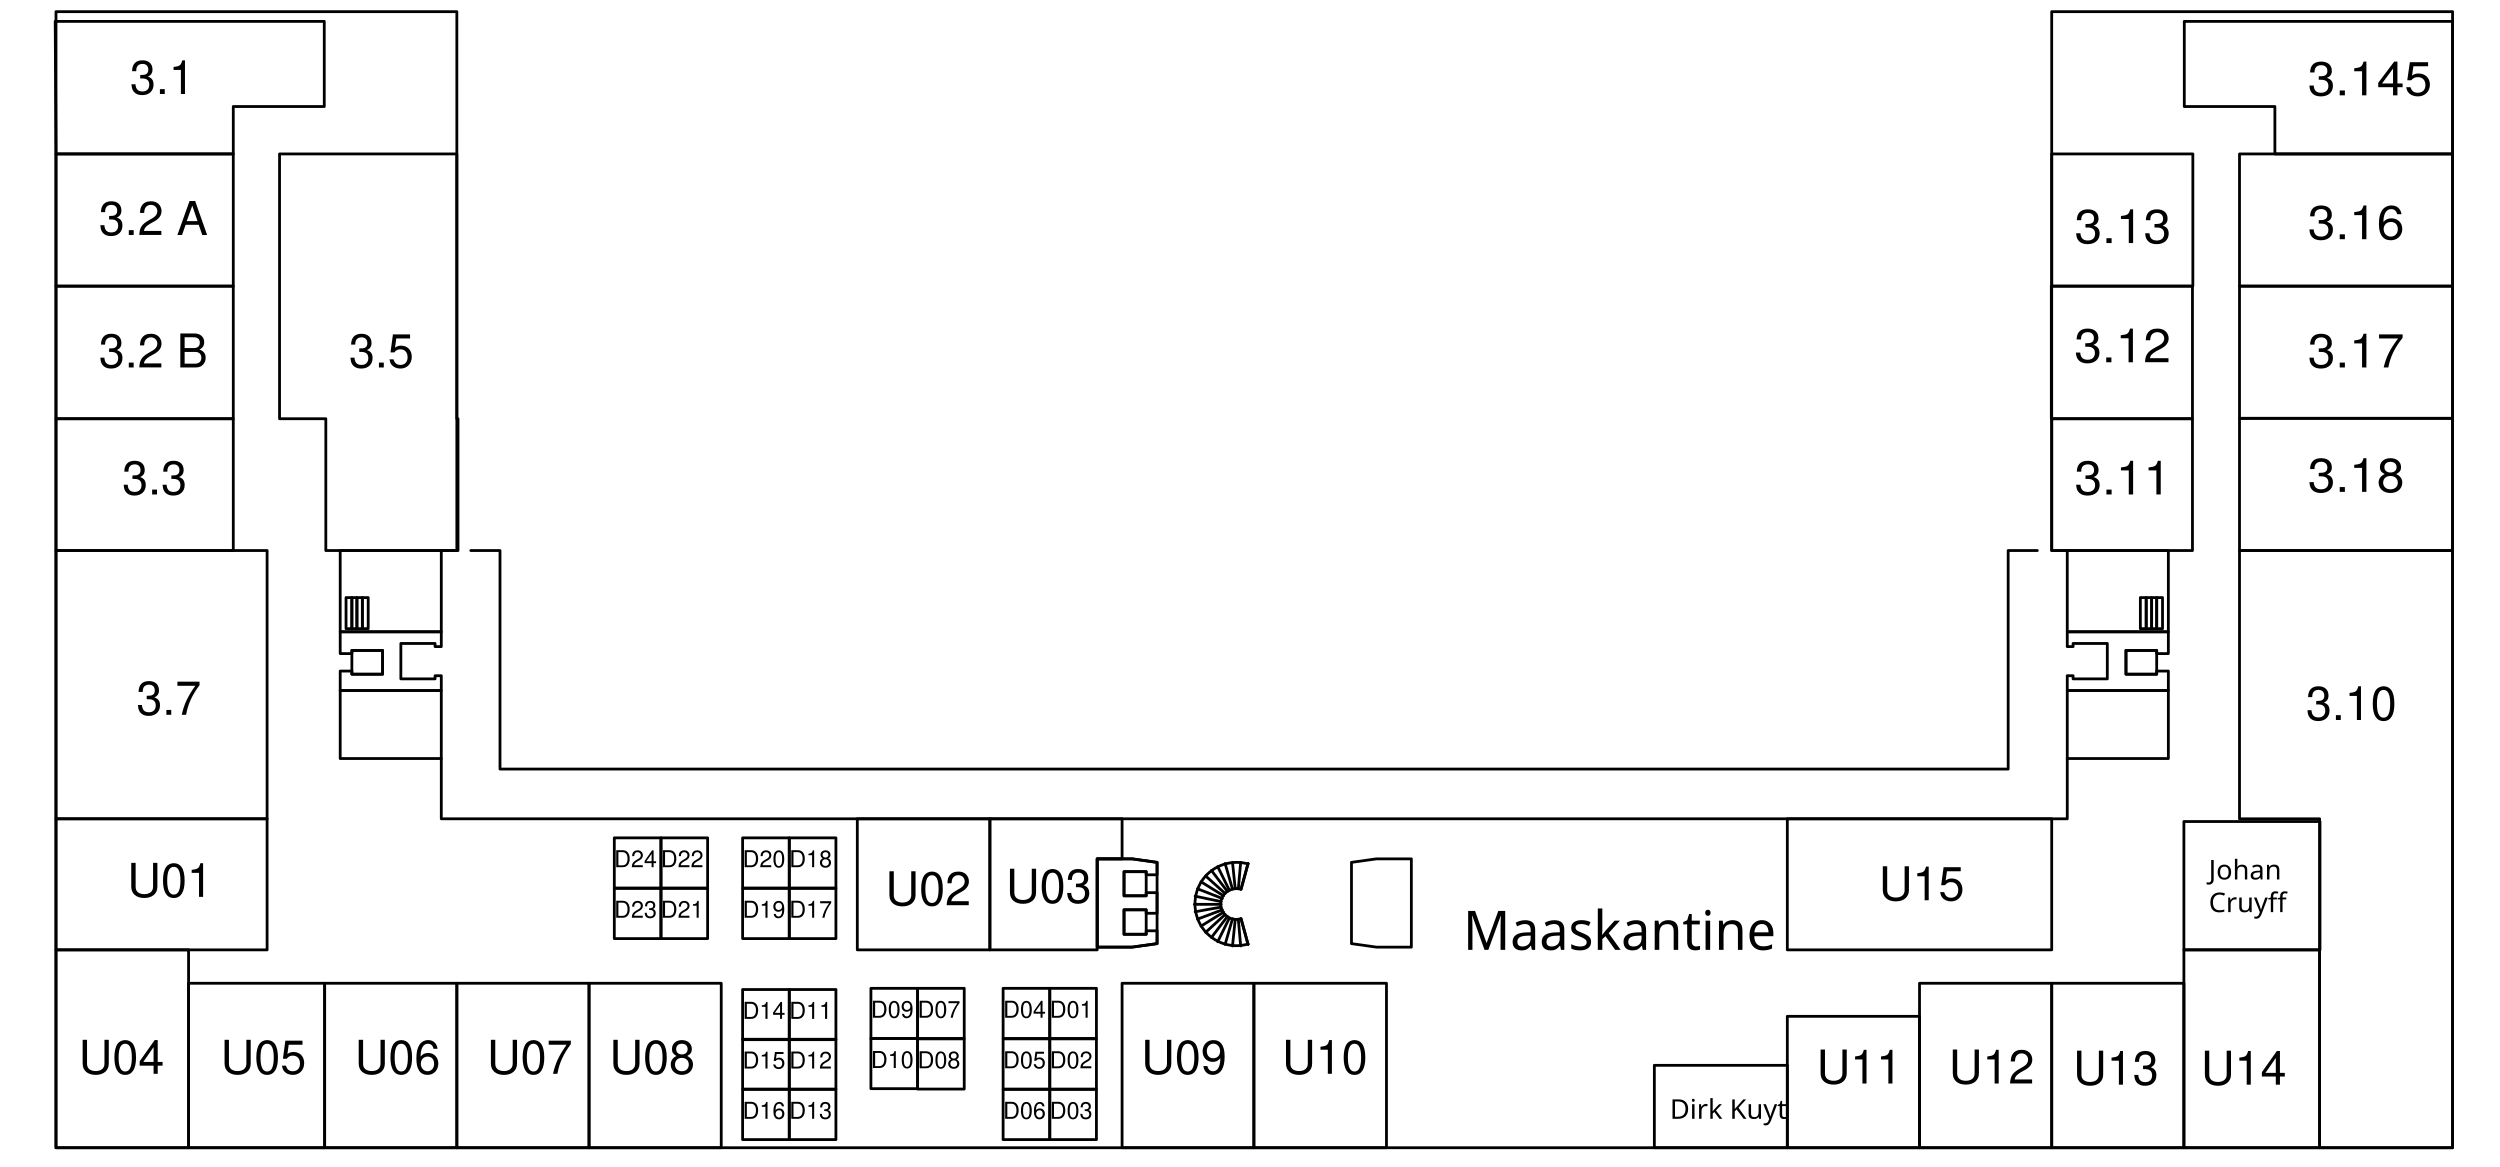
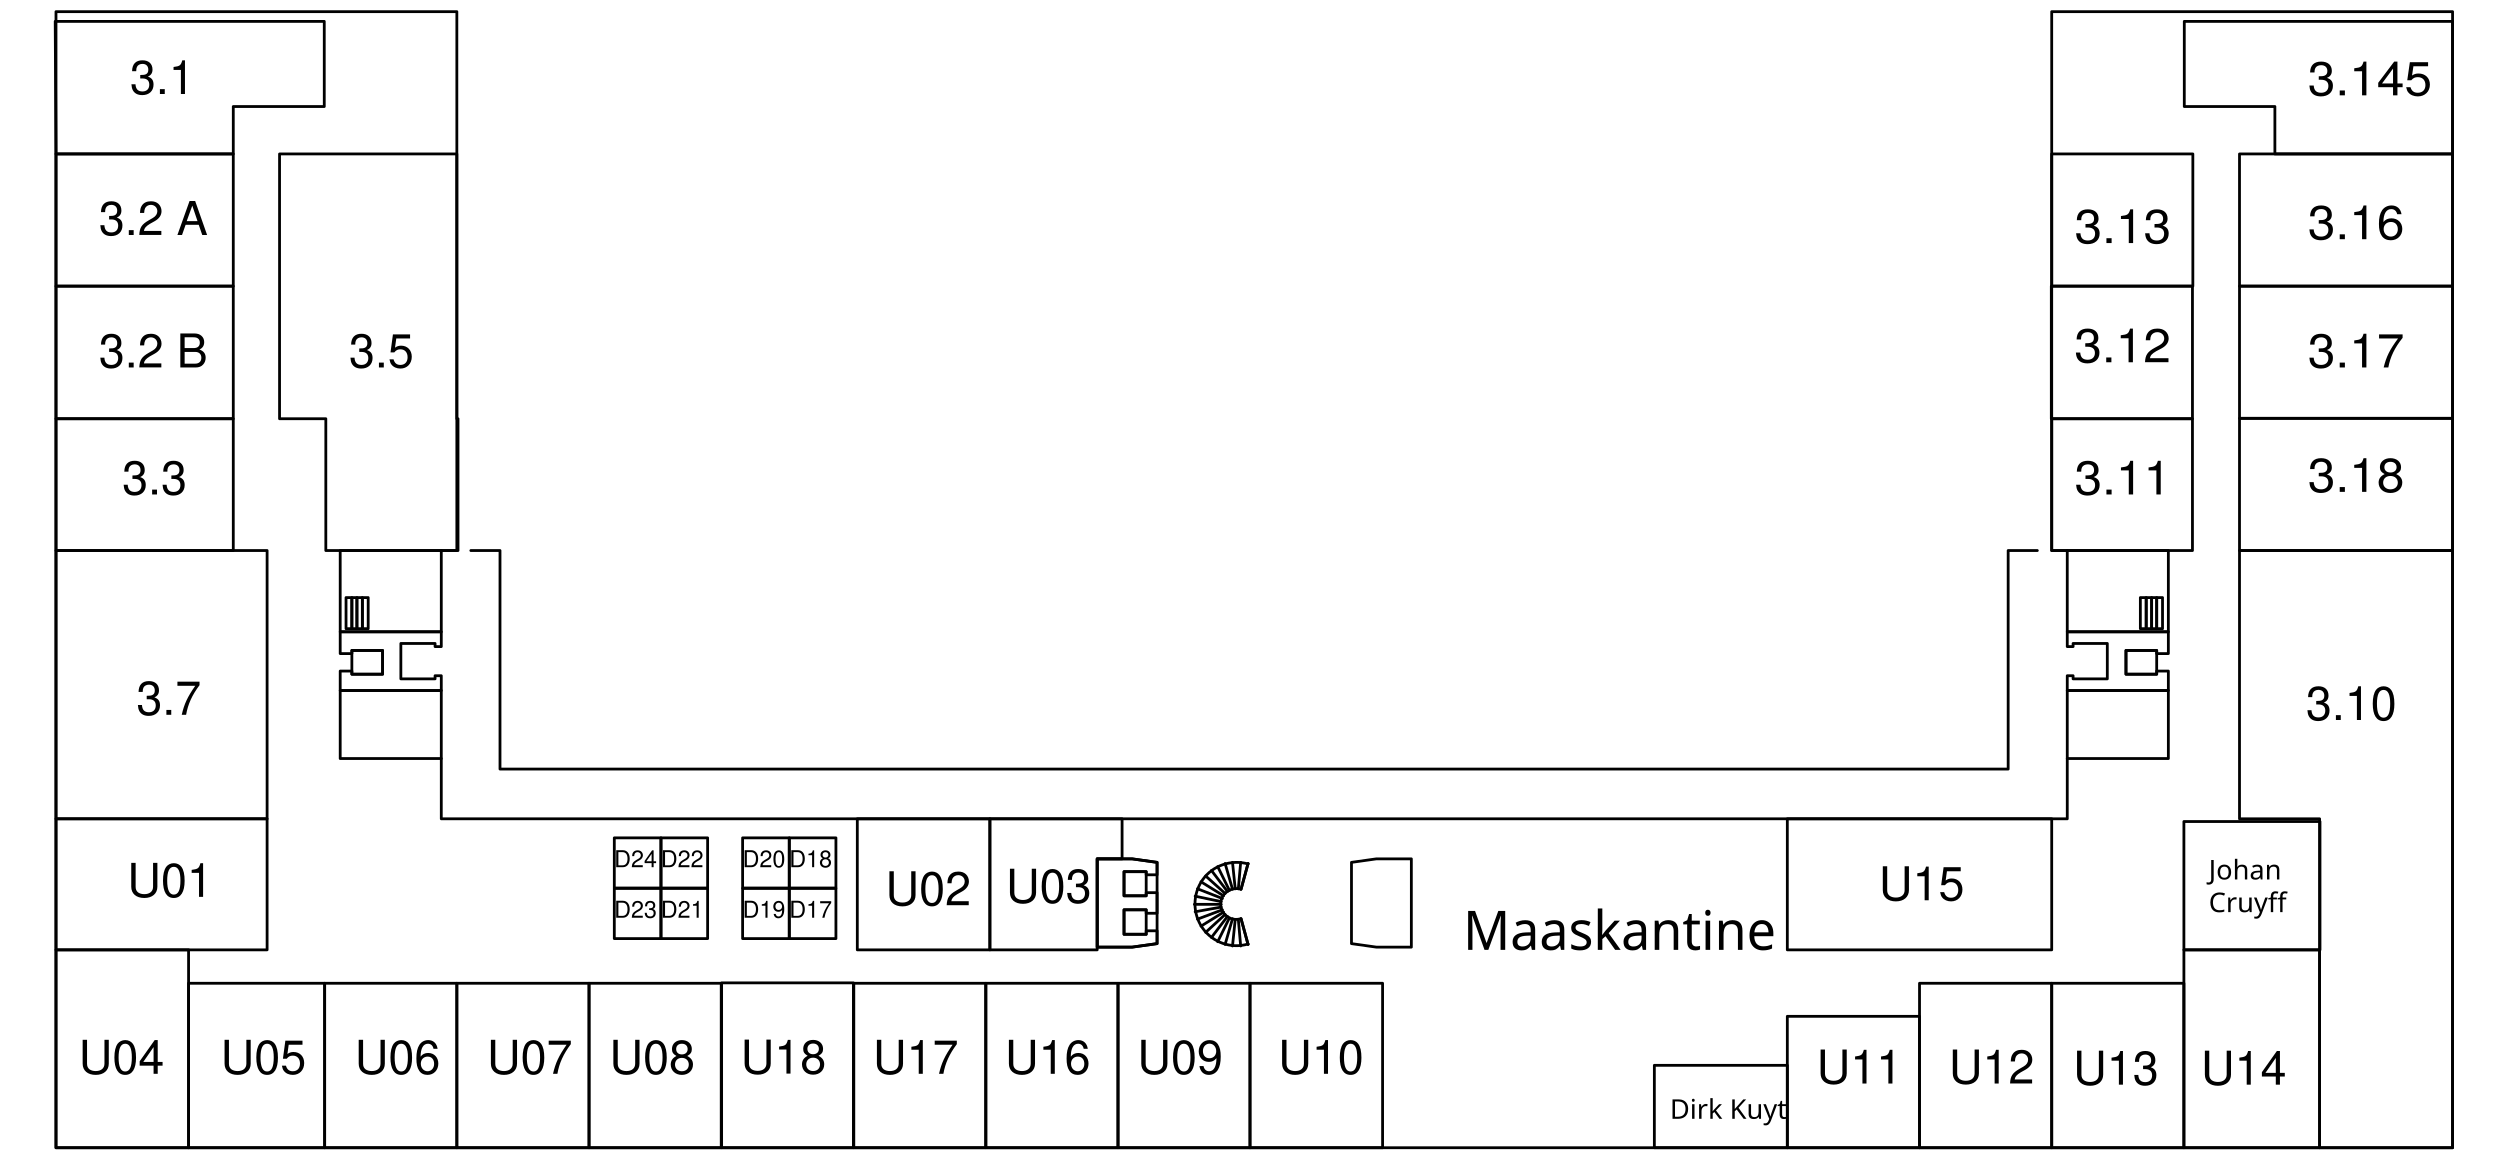
<svg xmlns="http://www.w3.org/2000/svg" version="1.1" id="Layer_1" x="0px" y="0px" viewBox="0 0 643 300" style="enable-background:new 0 0 643 300;" xml:space="preserve">
  <style type="text/css">
	.st0{fill:none;stroke:#000000;stroke-width:0.72;stroke-linecap:round;stroke-linejoin:round;stroke-miterlimit:10;}
	.st1{font-family:'Helvetica';}
	.st2{font-size:12px;}
	.st3{font-size:6px;}
	.st4{font-family:'ArialMT';}
	.st5{font-size:7px;}
	.st6{fill:none;}
	.st7{font-size:14px;}
</style>
  <g id="outline">
    <polyline class="st0" points="556.2,153.7 554.7,153.7 554.7,161.7 556.2,161.7 556.2,153.7  " />
    <polyline class="st0" points="554.7,153.7 553.4,153.7 553.4,161.7 554.7,161.7 554.7,153.7  " />
    <polyline class="st0" points="553.4,153.7 552,153.7 552,161.7 553.4,161.7 553.4,153.7  " />
    <polyline class="st0" points="552,153.7 550.5,153.7 550.5,161.7 552,161.7 552,153.7  " />
    <polyline class="st0" points="289.1,224.2 294.8,224.2 294.8,230.4 289.1,230.4 289.1,224.2  " />
    <polyline class="st0" points="546.8,167.3 554.7,167.3 554.7,173.4 546.8,173.4 546.8,167.3  " />
    <line class="st0" x1="319.2" y1="228.7" x2="321" y2="222.1" />
    <line class="st0" x1="319.2" y1="236.3" x2="321" y2="242.9" />
    <line class="st0" x1="319.2" y1="228.7" x2="321" y2="222.1" />
    <line class="st0" x1="318.5" y1="228.6" x2="319.1" y2="221.8" />
    <line class="st0" x1="317.7" y1="228.6" x2="317" y2="221.8" />
    <line class="st0" x1="317" y1="228.7" x2="315.1" y2="222.1" />
    <line class="st0" x1="316.2" y1="229" x2="313.2" y2="222.9" />
    <line class="st0" x1="315.7" y1="229.3" x2="311.6" y2="223.9" />
    <line class="st0" x1="315.1" y1="229.8" x2="310.1" y2="225.3" />
    <line class="st0" x1="314.7" y1="230.4" x2="308.9" y2="226.8" />
    <line class="st0" x1="314.4" y1="231.1" x2="308" y2="228.6" />
    <line class="st0" x1="314.1" y1="231.9" x2="307.4" y2="230.5" />
    <line class="st0" x1="314.1" y1="232.6" x2="307.2" y2="232.6" />
    <line class="st0" x1="314.1" y1="233.3" x2="307.4" y2="234.5" />
    <line class="st0" x1="314.4" y1="234" x2="308" y2="236.4" />
    <line class="st0" x1="314.7" y1="234.6" x2="308.9" y2="238.2" />
    <line class="st0" x1="315.1" y1="235.2" x2="310.1" y2="239.8" />
    <line class="st0" x1="315.7" y1="235.7" x2="311.6" y2="241.1" />
    <line class="st0" x1="316.2" y1="236.1" x2="313.2" y2="242.2" />
    <line class="st0" x1="317" y1="236.3" x2="315.1" y2="242.9" />
    <line class="st0" x1="317.7" y1="236.5" x2="317" y2="243.3" />
    <line class="st0" x1="318.5" y1="236.5" x2="319.1" y2="243.3" />
    <line class="st0" x1="319.2" y1="236.3" x2="321" y2="242.9" />
    <path class="st0" d="M319.1,228.7c-1.6-0.5-3.4,0.2-4.4,1.5c-1,1.4-1,3.3,0,4.6c1,1.4,2.7,2,4.4,1.5" />
    <path class="st0" d="M321,222.2c-4.4-1.2-9.1,0.4-11.7,4.1c-2.6,3.7-2.6,8.7,0,12.4s7.3,5.4,11.7,4.1" />
    <polyline class="st0" points="347.6,242.7 354,243.6 363,243.6 363,220.9 354,220.9 347.6,221.8 347.6,242.7  " />
    <polyline class="st0" points="554.7,167.3 554.7,168.1 557.7,168.1 557.7,162.5 531.7,162.5 531.7,166.3 533.2,166.3 533.2,165.5    542,165.5 542,174.6 533.2,174.6 533.2,173.8 531.7,173.8 531.7,177.6 557.7,177.6 557.7,172.6 554.7,172.6 554.7,173.4    546.8,173.4 546.8,167.3 554.7,167.3  " />
    <polyline class="st0" points="289.1,240.3 294.8,240.3 294.8,234 289.1,234 289.1,240.3  " />
    <polyline class="st0" points="297.6,225 297.6,221.8 291.2,220.9 282.2,220.9 282.2,243.6 291.2,243.6 297.6,242.7 297.6,239.4    294.8,239.4 294.8,240.3 289.1,240.3 289.1,234 294.8,234 294.8,234.9 297.6,234.9 297.6,229.6 294.8,229.6 294.8,230.4    289.1,230.4 289.1,224.2 294.8,224.2 294.8,225 297.6,225  " />
    <polyline class="st0" points="531.7,195.1 557.7,195.1 557.7,177.6 531.7,177.6 531.7,195.1  " />
    <polyline class="st0" points="531.7,162.5 557.7,162.5 557.7,141.6 531.7,141.6 531.7,162.5  " />
    <polyline class="st0" points="89,153.7 90.5,153.7 90.5,161.7 89,161.7 89,153.7  " />
    <polyline class="st0" points="90.5,153.7 91.8,153.7 91.8,161.7 90.5,161.7 90.5,153.7  " />
    <polyline class="st0" points="91.8,153.7 93.2,153.7 93.2,161.7 91.8,161.7 91.8,153.7  " />
    <polyline class="st0" points="93.2,153.7 94.7,153.7 94.7,161.7 93.2,161.7 93.2,153.7  " />
    <polyline class="st0" points="98.4,167.3 90.5,167.3 90.5,173.4 98.4,173.4 98.4,167.3  " />
    <polyline class="st0" points="297.6,242.7 291.2,243.6 282.2,243.6 282.2,220.9 291.2,220.9 297.6,221.8 297.6,242.7  " />
    <polyline class="st0" points="113.5,195.1 113.5,210.6 531.7,210.6 531.7,195.1  " />
    <polyline class="st0" points="90.5,167.3 90.5,168.1 87.5,168.1 87.5,162.5 113.5,162.5 113.5,166.3 111.9,166.3 111.9,165.5    103.1,165.5 103.1,174.6 111.9,174.6 111.9,173.8 113.5,173.8 113.5,177.6 87.5,177.6 87.5,172.6 90.5,172.6 90.5,173.4    98.4,173.4 98.4,167.3 90.5,167.3  " />
    <polyline class="st0" points="113.5,195.1 87.5,195.1 87.5,177.6 113.5,177.6 113.5,195.1  " />
    <polyline class="st0" points="113.5,162.5 87.5,162.5 87.5,141.6 113.5,141.6 113.5,162.5  " />
    <polyline class="st0" points="524,141.6 516.5,141.6 516.5,197.8 128.6,197.8 128.6,141.6 121.1,141.6  " />
    <polyline class="st0" points="531.7,141.6 527.7,141.6 527.7,3 630.8,3 630.8,295.2 14.4,295.2 14.4,3 117.5,3 117.5,141.6    113.5,141.6  " />
  </g>
  <g id="F33145">
    <polyline class="st0" points="561.8,5.5 561.8,27.4 585.1,27.4 585.1,39.6 630.8,39.6 630.8,5.5 561.8,5.5  " />
-     <text id="_x33_.16_1_" transform="matrix(1.0645 0 0 1 593.5586 24.5148)" class="st1 st2">3.145</text>
+     <text id="_x33_.16_1_" transform="matrix(1.0645 0 0 1 593.5586 24.5146)" class="st1 st2">3.145</text>
  </g>
  <g id="F3316">
    <polyline class="st0" points="576,39.6 630.8,39.6 630.8,73.6 576,73.6 576,39.6  " />
-     <text id="_x33_.16" transform="matrix(1.0645 0 0 1 593.5586 61.5148)" class="st1 st2">3.16</text>
+     <text id="_x33_.16" transform="matrix(1.0645 0 0 1 593.5586 61.5146)" class="st1 st2">3.16</text>
  </g>
  <g id="F3317">
    <polyline class="st0" points="576,73.6 630.8,73.6 630.8,107.6 576,107.6 576,73.6  " />
-     <text id="_x33_.17" transform="matrix(1.0645 0 0 1 593.5586 94.5148)" class="st1 st2">3.17</text>
+     <text id="_x33_.17" transform="matrix(1.0645 0 0 1 593.5586 94.5146)" class="st1 st2">3.17</text>
  </g>
  <g id="F3318">
    <polyline class="st0" points="576,107.6 630.8,107.6 630.8,141.6 576,141.6 576,107.6  " />
-     <text id="_x33_.18" transform="matrix(1.0645 0 0 1 593.5586 126.5153)" class="st1 st2">3.18</text>
+     <text id="_x33_.18" transform="matrix(1.0645 0 0 1 593.5586 126.5151)" class="st1 st2">3.18</text>
  </g>
  <g id="F3313">
    <polyline class="st0" points="527.7,39.6 564,39.6 564,73.6 527.7,73.6 527.7,39.6  " />
-     <text id="_x33_.13" transform="matrix(1.0645 0 0 1 533.5586 62.5153)" class="st1 st2">3.13</text>
+     <text id="_x33_.13" transform="matrix(1.0645 0 0 1 533.5586 62.5151)" class="st1 st2">3.13</text>
  </g>
  <g id="F3312">
    <polyline class="st0" points="563.9,73.6 527.6,73.6 527.6,107.7 563.9,107.7 563.9,73.6  " />
-     <text id="_x33_.12" transform="matrix(1.0645 0 0 1 533.5049 93.1818)" class="st1 st2">3.12</text>
+     <text id="_x33_.12" transform="matrix(1.0645 0 0 1 533.5049 93.1816)" class="st1 st2">3.12</text>
  </g>
  <g id="F3311">
    <polyline class="st0" points="563.9,107.7 527.7,107.7 527.7,141.6 563.9,141.6 563.9,107.7  " />
-     <text id="_x33_.11" transform="matrix(1.0645 0 0 1 533.5586 127.1818)" class="st1 st2">3.11</text>
+     <text id="_x33_.11" transform="matrix(1.0645 0 0 1 533.5586 127.1816)" class="st1 st2">3.11</text>
  </g>
  <g id="F331">
    <polyline class="st0" points="83.4,5.5 83.4,27.4 60,27.4 60,39.6 14.4,39.6 14.2,5.5 83.4,5.5  " />
    <text transform="matrix(1 0 0 1 33.4102 24.1815)" class="st1 st2">3.1</text>
  </g>
  <g id="F332B">
    <polyline class="st0" points="60,73.6 14.4,73.6 14.4,107.7 60,107.7 60,73.6  " />
    <text transform="matrix(1 0 0 1 25.4103 94.5145)" class="st1 st2">3.2 B</text>
  </g>
  <g id="F333">
    <polyline class="st0" points="60,107.7 14.4,107.7 14.4,141.6 60,141.6 60,107.7  " />
    <text transform="matrix(1 0 0 1 31.4102 127.1815)" class="st1 st2">3.3</text>
  </g>
  <g id="F335">
    <text transform="matrix(1 0 0 1 89.7437 94.515)" class="st1 st2">3.5</text>
    <polygon class="st0" points="117.5,107.7 117.5,39.6 71.9,39.6 71.9,107.7 83.8,107.7 83.8,141.6 117.8,141.6 117.8,107.7  " />
  </g>
  <g id="F337">
    <polyline class="st0" points="68.7,210.6 14.4,210.6 14.4,141.6 68.7,141.6 68.7,210.6  " />
    <text transform="matrix(1 0 0 1 35.0772 183.8485)" class="st1 st2">3.7</text>
  </g>
  <g id="F3310">
    <polyline class="st0" points="576,141.6 576,210.6 596.6,210.6 596.6,295.2 630.8,295.2 630.8,141.6 576,141.6  " />
    <text transform="matrix(1 0 0 1 593.0767 185.1815)" class="st1 st2">3.10</text>
  </g>
  <g id="F3U04">
    <polyline class="st0" points="14.4,244.3 48.5,244.3 48.5,295.2 14.4,295.2 14.4,244.3  " />
    <text transform="matrix(1 0 0 1 20.2437 276.1815)" class="st1 st2">U04</text>
  </g>
  <g id="F3U05">
    <polyline class="st0" points="48.5,252.9 83.5,252.9 83.5,295.2 48.5,295.2 48.5,252.9  " />
    <text transform="matrix(1 0 0 1 56.7437 276.1815)" class="st1 st2">U05</text>
  </g>
  <g id="F3U01">
    <polyline class="st0" points="68.7,210.6 14.4,210.6 14.4,244.3 68.7,244.3 68.7,210.6  " />
    <text transform="matrix(1 0 0 1 32.7437 230.6815)" class="st1 st2">U01</text>
  </g>
  <g id="F3U06">
    <polyline class="st0" points="83.5,252.9 117.5,252.9 117.5,295.2 83.5,295.2 83.5,252.9  " />
    <text transform="matrix(1 0 0 1 91.2437 276.1815)" class="st1 st2">U06</text>
  </g>
  <g id="F3U07">
    <polyline class="st0" points="117.5,252.9 151.5,252.9 151.5,295.2 117.5,295.2 117.5,252.9  " />
    <text transform="matrix(1 0 0 1 125.2437 276.1815)" class="st1 st2">U07</text>
  </g>
  <g id="F3U08">
    <polyline class="st0" points="151.5,252.9 185.5,252.9 185.5,295.2 151.5,295.2 151.5,252.9  " />
    <text transform="matrix(1 0 0 1 156.7437 276.1815)" class="st1 st2">U08</text>
  </g>
  <g id="F3U09">
-     <polyline class="st0" points="288.6,252.9 322.5,252.9 322.5,295.2 288.6,295.2 288.6,252.9  " />
-     <text transform="matrix(1 0 0 1 293.5239 276.1815)" class="st1 st2">U09</text>
-   </g>
-   <g id="F3D09">
-     <polyline class="st0" points="224,254.2 236,254.2 236,267.1 224,267.1 224,254.2  " />
-     <text transform="matrix(1 0 0 1 223.9941 261.7581)" class="st1 st3">D09</text>
-   </g>
-   <g id="F3D01">
-     <polyline class="st0" points="270,254.2 282,254.2 282,267.1 270,267.1 270,254.2  " />
-     <text transform="matrix(1 0 0 1 269.9941 261.7581)" class="st1 st3">D01</text>
-   </g>
-   <g id="F3D04">
-     <polyline class="st0" points="258,254.2 270,254.2 270,267.1 258,267.1 258,254.2  " />
-     <text transform="matrix(1 0 0 1 257.9941 261.7581)" class="st1 st3">D04</text>
-   </g>
-   <g id="F3D02">
-     <polyline class="st0" points="270,267.2 282,267.2 282,280.1 270,280.1 270,267.2  " />
-     <text transform="matrix(1 0 0 1 269.9941 274.7581)" class="st1 st3">D02</text>
-   </g>
-   <g id="F3D05">
-     <polyline class="st0" points="258,267.2 270,267.2 270,280.1 258,280.1 258,267.2  " />
-     <text transform="matrix(1 0 0 1 257.9941 274.7581)" class="st1 st3">D05</text>
-   </g>
-   <g id="F3D03">
-     <polyline class="st0" points="270,280.2 282,280.2 282,293.1 270,293.1 270,280.2  " />
-     <text transform="matrix(1 0 0 1 269.9941 287.7581)" class="st1 st3">D03</text>
-   </g>
-   <g id="F3D06">
-     <polyline class="st0" points="258,280.2 270,280.2 270,293.1 258,293.1 258,280.2  " />
-     <text transform="matrix(1 0 0 1 257.9941 287.7581)" class="st1 st3">D06</text>
-   </g>
-   <g id="F3D08">
-     <polyline class="st0" points="236,267.2 248,267.2 248,280.1 236,280.1 236,267.2  " />
-     <text transform="matrix(1 0 0 1 235.9941 274.7581)" class="st1 st3">D08</text>
-   </g>
-   <g id="F3D07">
-     <polyline class="st0" points="236,254.2 248,254.2 248,267.1 236,267.1 236,254.2  " />
-     <text transform="matrix(1 0 0 1 235.9941 261.7581)" class="st1 st3">D07</text>
-   </g>
-   <g id="F3D10">
-     <polyline class="st0" points="224,267.1 236,267.1 236,280 224,280 224,267.1  " />
-     <text transform="matrix(1 0 0 1 223.9941 274.6874)" class="st1 st3">D10</text>
-   </g>
-   <g id="F3D13">
-     <polyline class="st0" points="203,280.2 215,280.2 215,293.1 203,293.1 203,280.2  " />
-     <text transform="matrix(1 0 0 1 202.9941 287.7581)" class="st1 st3">D13</text>
-   </g>
-   <g id="F3D12">
-     <polyline class="st0" points="203,267.3 215,267.3 215,280.1 203,280.1 203,267.3  " />
-     <text transform="matrix(1 0 0 1 202.9941 274.825)" class="st1 st3">D12</text>
-   </g>
-   <g id="F3D11">
-     <polyline class="st0" points="203,254.5 215,254.5 215,267.4 203,267.4 203,254.5  " />
-     <text transform="matrix(1 0 0 1 202.9941 262.0465)" class="st1 st3">D11</text>
-   </g>
-   <g id="F3D16">
-     <polyline class="st0" points="191,280.2 203,280.2 203,293.1 191,293.1 191,280.2  " />
-     <text transform="matrix(1 0 0 1 190.9941 287.7581)" class="st1 st3">D16</text>
-   </g>
-   <g id="F3D15">
-     <polyline class="st0" points="191,267.3 203,267.3 203,280.1 191,280.1 191,267.3  " />
-     <text transform="matrix(1 0 0 1 190.9941 274.8248)" class="st1 st3">D15</text>
-   </g>
-   <g id="F3D14">
-     <polyline class="st0" points="191,254.5 203,254.5 203,267.4 191,267.4 191,254.5  " />
-     <text transform="matrix(1 0 0 1 190.9941 262.0463)" class="st1 st3">D14</text>
+     <polyline class="st0" points="287.6,252.9 321.5,252.9 321.5,295.2 287.6,295.2 287.6,252.9  " />
+     <text transform="matrix(1 0 0 1 292.5239 276.1815)" class="st1 st2">U09</text>
+   </g>
+   <g id="F3U16">
+     <polyline class="st0" points="253.6,252.9 287.5,252.9 287.5,295.2 253.6,295.2 253.6,252.9  " />
+     <text transform="matrix(1 0 0 1 258.4739 276.1815)" class="st1 st2">U16</text>
+   </g>
+   <g id="F3U17">
+     <polyline class="st0" points="219.6,252.9 253.5,252.9 253.5,295.2 219.6,295.2 219.6,252.9  " />
+     <text transform="matrix(1 0 0 1 224.5239 276.1815)" class="st1 st2">U17</text>
+   </g>
+   <g id="F3U18">
+     <polyline class="st0" points="185.6,252.8 219.5,252.8 219.5,295.2 185.6,295.2 185.6,252.8  " />
+     <text transform="matrix(1 0 0 1 190.499 276.1315)" class="st1 st2">U18</text>
  </g>
  <g id="F3D19">
    <polyline class="st0" points="191,228.5 203,228.5 203,241.4 191,241.4 191,228.5  " />
    <text transform="matrix(1 0 0 1 190.9941 236.0463)" class="st1 st3">D19</text>
  </g>
  <g id="F3D20">
    <polyline class="st0" points="191,215.5 203,215.5 203,228.4 191,228.4 191,215.5  " />
    <text transform="matrix(1 0 0 1 190.9941 223.0463)" class="st1 st3">D20</text>
  </g>
  <g id="F3D18">
    <polyline class="st0" points="203,215.5 215,215.5 215,228.4 203,228.4 203,215.5  " />
    <text transform="matrix(1 0 0 1 202.9941 223.0463)" class="st1 st3">D18</text>
  </g>
  <g id="F3D17">
    <polyline class="st0" points="203,228.5 215,228.5 215,241.4 203,241.4 203,228.5  " />
    <text transform="matrix(1 0 0 1 202.9941 236.0463)" class="st1 st3">D17</text>
  </g>
  <g id="F3D23">
    <polyline class="st0" points="158,228.5 170,228.5 170,241.4 158,241.4 158,228.5  " />
    <text transform="matrix(1 0 0 1 157.9578 236.0463)" class="st1 st3">D23</text>
  </g>
  <g id="F3D24">
    <polyline class="st0" points="158,215.5 170,215.5 170,228.4 158,228.4 158,215.5  " />
    <text transform="matrix(1 0 0 1 157.9578 223.0463)" class="st1 st3">D24</text>
  </g>
  <g id="F3D22">
    <polyline class="st0" points="170,215.5 182,215.5 182,228.4 170,228.4 170,215.5  " />
    <text transform="matrix(1 0 0 1 169.9578 223.0463)" class="st1 st3">D22</text>
  </g>
  <g id="F3D21_1_">
    <polyline class="st0" points="170,228.5 182,228.5 182,241.4 170,241.4 170,228.5  " />
    <text transform="matrix(1 0 0 1 169.9578 236.0463)" class="st1 st3">D21</text>
  </g>
  <g id="F3U03">
    <polyline class="st0" points="254.6,210.6 288.6,210.6 288.6,220.9 282.2,220.9 282.2,244.3 254.6,244.3 254.6,210.6  " />
    <text transform="matrix(1 0 0 1 258.7437 232.1815)" class="st1 st2">U03</text>
  </g>
  <g id="F3U02">
    <polyline class="st0" points="220.5,210.6 254.6,210.6 254.6,244.3 220.5,244.3 220.5,210.6  " />
    <text transform="matrix(1 0 0 1 227.7437 232.8413)" class="st1 st2">U02</text>
  </g>
  <g id="F3U10">
-     <polyline class="st0" points="322.5,252.9 356.6,252.9 356.6,295.2 322.5,295.2 322.5,252.9  " />
-     <text transform="matrix(1 0 0 1 329.7437 276.1815)" class="st1 st2">U10</text>
+     <polyline class="st0" points="321.5,252.9 355.6,252.9 355.6,295.2 321.5,295.2 321.5,252.9  " />
+     <text transform="matrix(1 0 0 1 328.7437 276.1815)" class="st1 st2">U10</text>
  </g>
  <g id="F3U11">
    <polyline class="st0" points="459.7,261.4 493.7,261.4 493.7,295.2 459.7,295.2 459.7,261.4  " />
    <text transform="matrix(1 0 0 1 467.2437 278.6815)" class="st1 st2">U11</text>
  </g>
  <g id="F3U12">
    <polyline class="st0" points="493.7,252.9 527.7,252.9 527.7,295.2 493.7,295.2 493.7,252.9  " />
    <text transform="matrix(1 0 0 1 501.2437 278.6815)" class="st1 st2">U12</text>
  </g>
  <g id="F3U13">
    <polyline class="st0" points="527.7,252.9 561.7,252.9 561.7,295.2 527.7,295.2 527.7,252.9  " />
    <text transform="matrix(1 0 0 1 533.2036 278.9831)" class="st1 st2">U13</text>
  </g>
  <g id="F3U15">
    <polygon class="st0" points="493.7,210.6 459.7,210.6 459.7,244.3 493.7,244.3 527.7,244.3 527.7,210.6  " />
    <text transform="matrix(1 0 0 1 483.2437 231.5565)" class="st1 st2">U15</text>
  </g>
  <g id="F3U14">
    <polyline class="st0" points="596.6,244.3 561.7,244.3 596.6,244.3 596.6,295.2 561.7,295.2 561.7,244.3  " />
    <path class="st0" d="M561.7,244.3" />
    <text transform="matrix(1 0 0 1 566.0786 278.9829)" class="st1 st2">U14</text>
  </g>
  <g id="F3JC">
    <rect x="561.7" y="211.3" class="st0" width="35" height="33" />
    <text transform="matrix(1 0 0 1 568.0786 226.2002)" class="st4 st5">Johan </text>
    <text transform="matrix(1 0 0 1 568.0786 234.6002)" class="st4 st5">Cruyff</text>
  </g>
  <g id="F3DK">
    <polyline class="st0" points="425.5,295.2 459.7,295.2 459.7,274 425.5,274 425.5,295.2  " />
    <text transform="matrix(1 0 0 1 429.5 287.7581)" class="st4 st5">Dirk Kuyt</text>
  </g>
  <g id="F3MK">
    <polyline class="st6" points="363,262 459.7,262 459.7,211.2 363,211.2 363,262  " />
-     <text transform="matrix(0.9545 0 0 1 376.3105 244.2999)" class="st4 st7">Maaskantine</text>
+     <text transform="matrix(0.9545 0 0 1 376.3105 244.2998)" class="st4 st7">Maaskantine</text>
  </g>
  <g id="F332A">
    <polyline class="st0" points="60,39.6 14.4,39.6 14.4,73.6 60,73.6 60,39.6  " />
    <text transform="matrix(1 0 0 1 25.4103 60.4395)" class="st1 st2">3.2 A</text>
  </g>
</svg>
